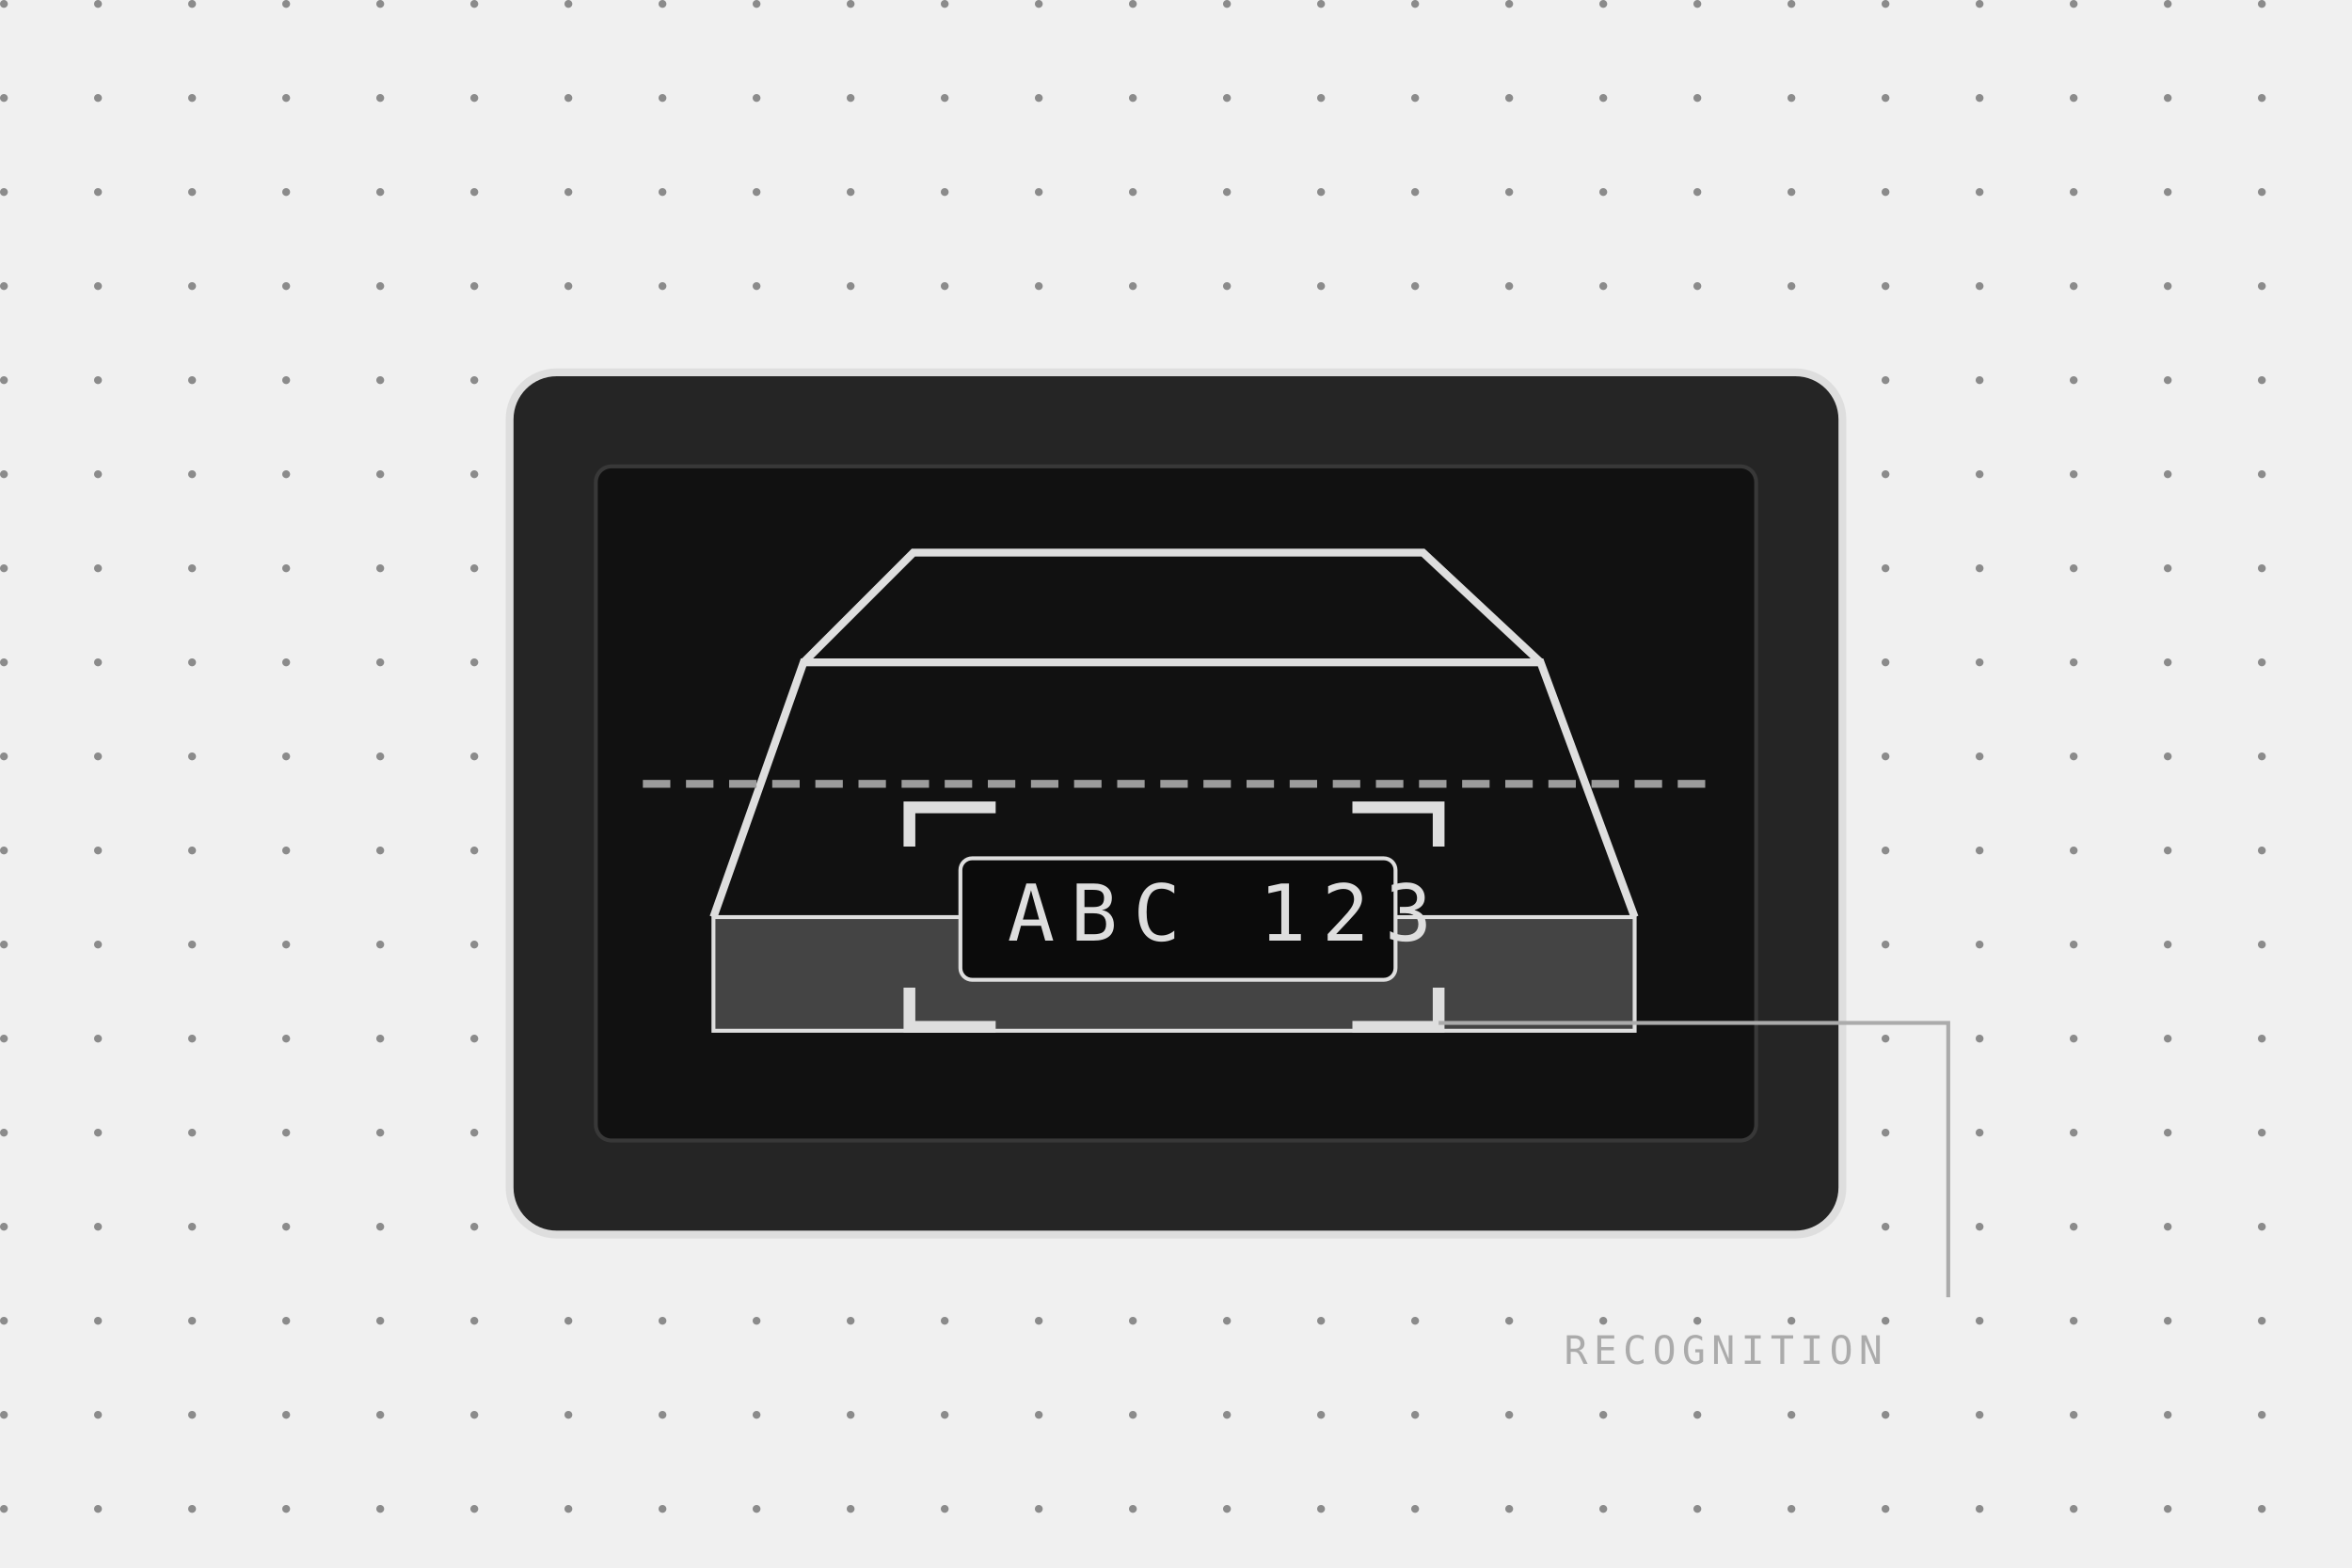
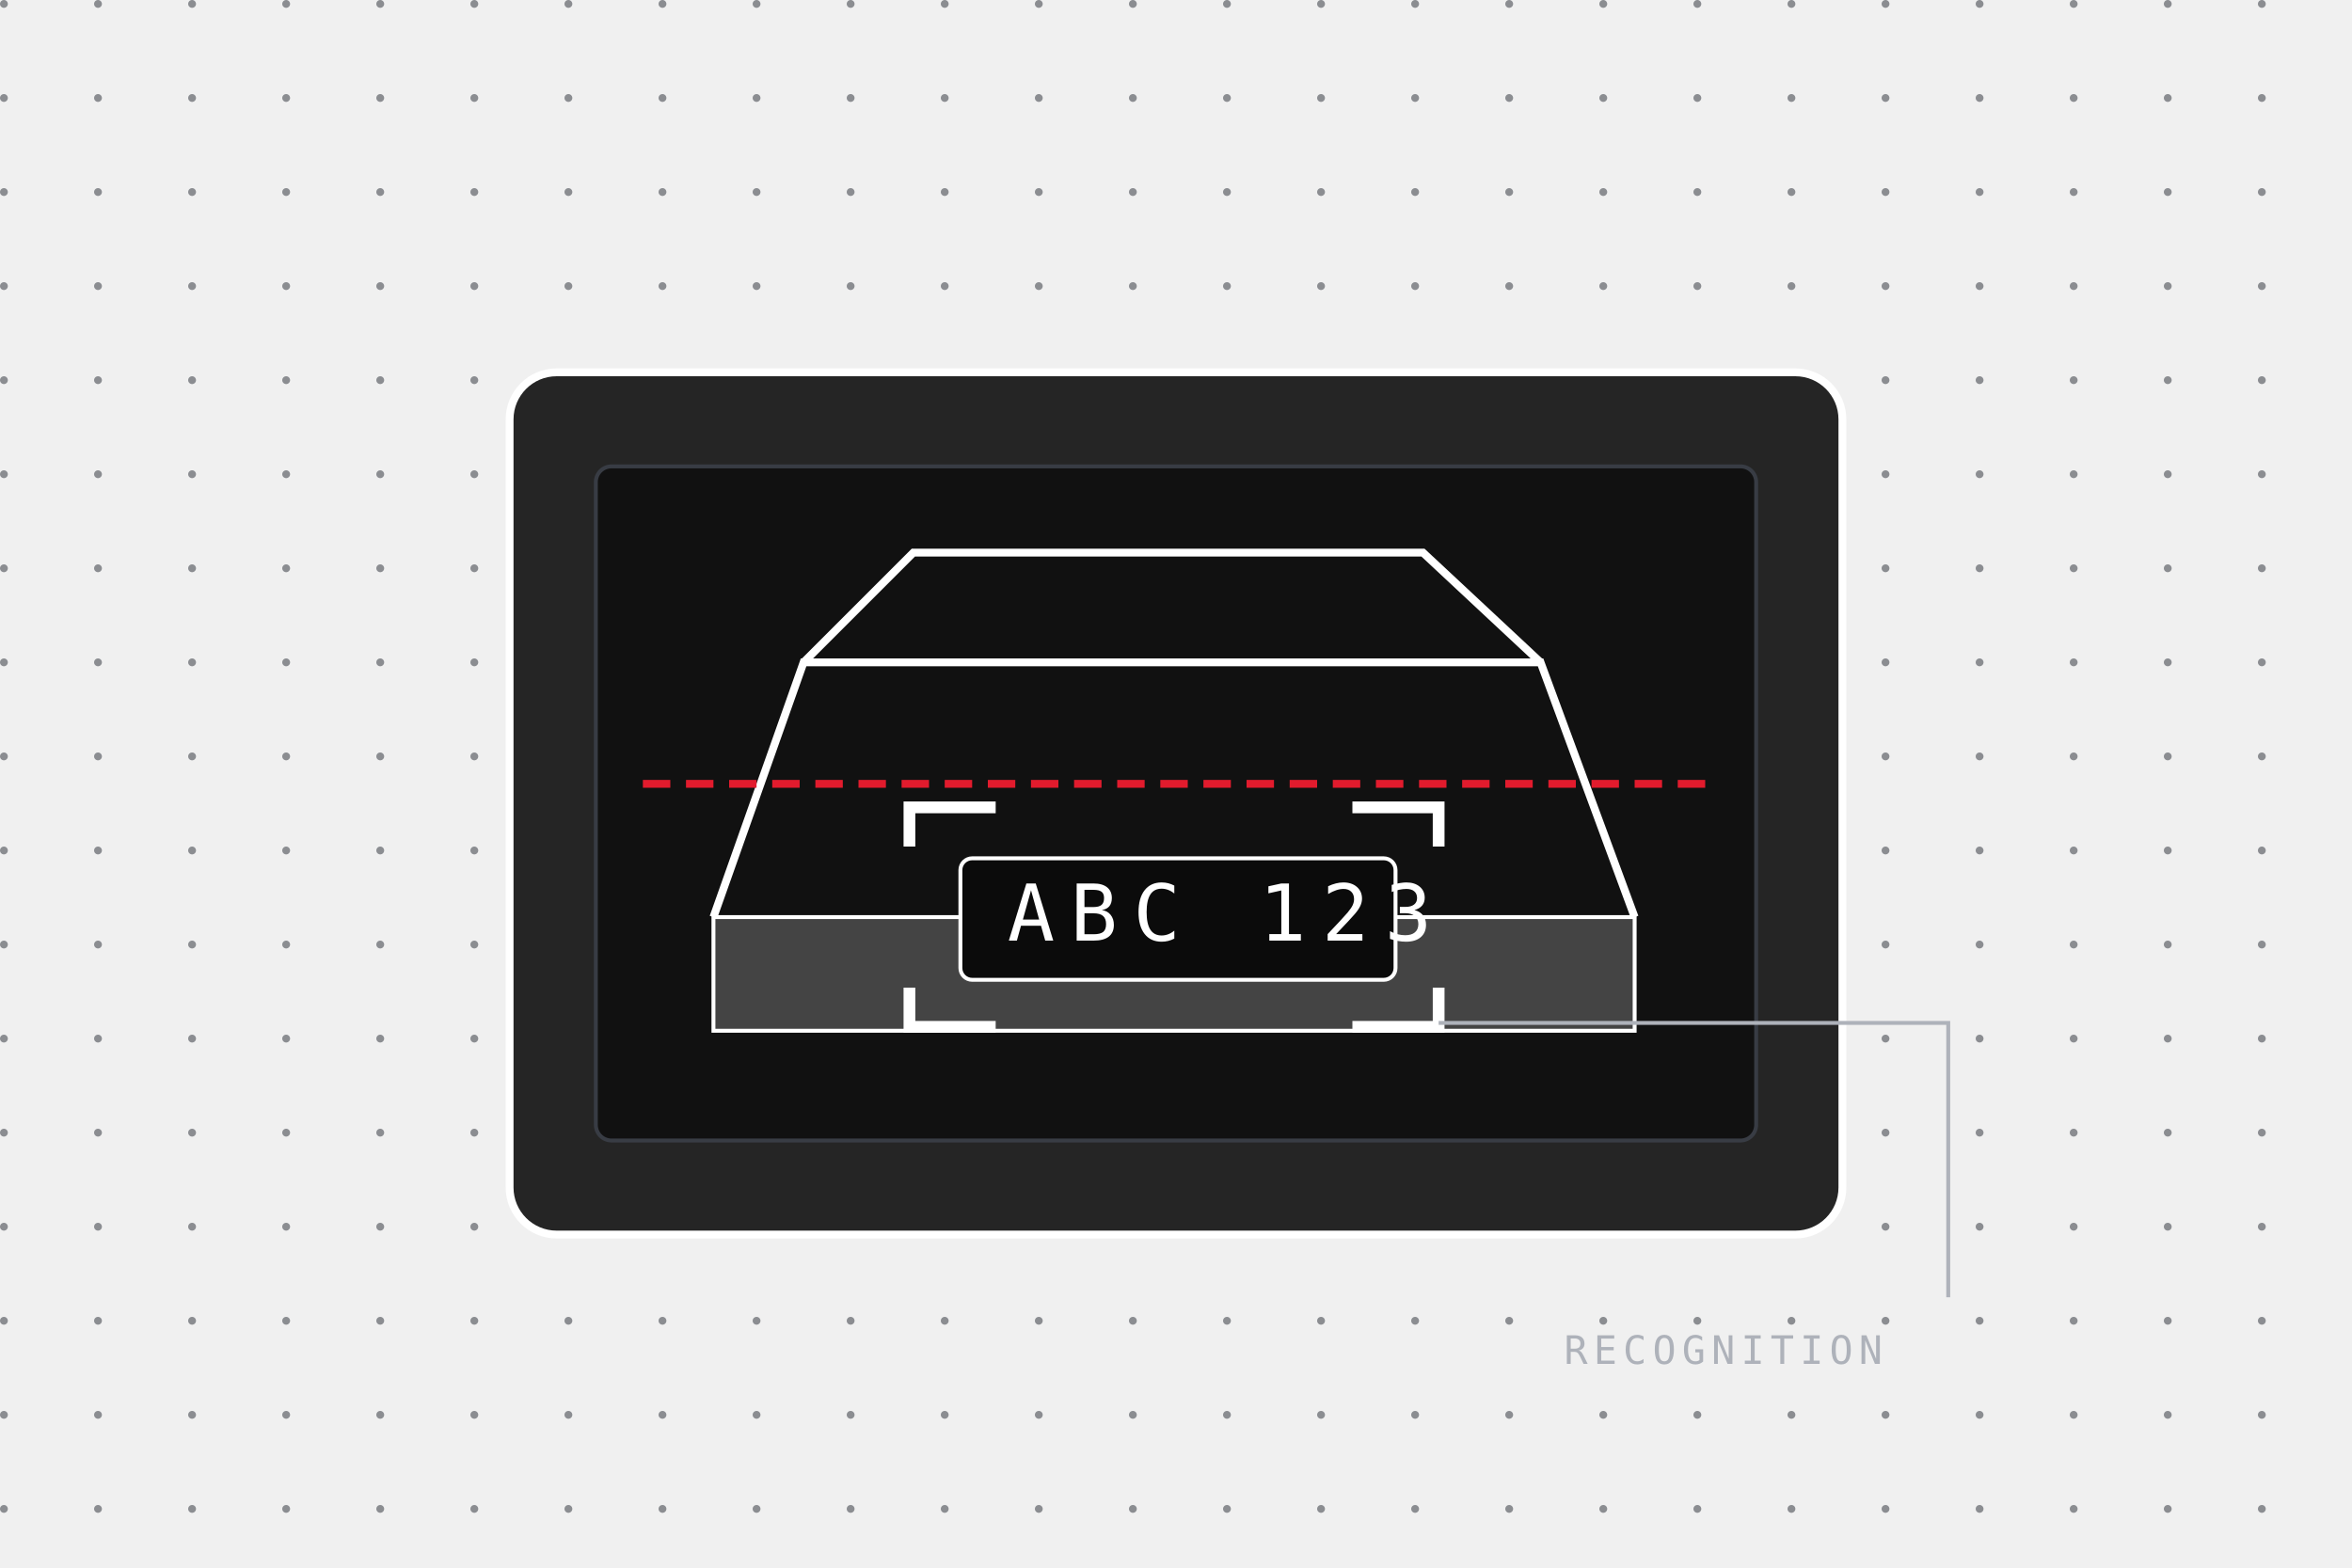
<svg xmlns="http://www.w3.org/2000/svg" viewBox="0 0 600 400" fill="none">
  <defs>
    <pattern id="grid" width="24" height="24" patternUnits="userSpaceOnUse">
-       <circle cx="1" cy="1" r="1" fill="#383838" opacity=".55" />
+       <circle cx="1" cy="1" r="1" fill="#383c44" opacity=".55" />
    </pattern>
    <linearGradient id="wash" x2="1" y2="1">
      <stop stop-color="#151515" />
      <stop offset="1" stop-color="#101010" />
    </linearGradient>
  </defs>
  <rect width="600" height="400" fill="url(#grid)" />
-   <rect x="130" y="95" width="340" height="220" rx="12" fill="#252525" stroke="#dedede" stroke-width="2" />
-   <rect x="152" y="119" width="296" height="172" rx="4" fill="#111111" stroke="#383838" />
-   <path d="m182 234 23-65h188l24 65m-212-65 28-28h130l30 28" stroke="#dedede" stroke-width="2" />
-   <path d="M182 234h235v29H182Z" fill="#444444" stroke="#dedede" />
-   <rect x="245" y="219" width="111" height="31" rx="3" fill="#0b0b0b" stroke="#dedede" />
-   <text x="257" y="240" font-family="monospace" font-size="20" letter-spacing="4" fill="#dedede">ABC 123</text>
-   <path d="M232 216v-10h22m91 0h22v10m0 36v10h-22m-91 0h-22v-10" stroke="#dedede" stroke-width="3" />
-   <path d="M164 200h272" stroke="#9c9c9c" stroke-width="2" stroke-dasharray="7 4" />
-   <path d="M367 261h130v70" stroke="#ababab" />
-   <text x="399" y="348" fill="#ababab" font-family="monospace" font-size="10" letter-spacing="1.5">RECOGNITION</text>
+   <rect x="130" y="95" width="340" height="220" rx="12" fill="#252525" stroke="#ffffff" stroke-width="2" />
+   <rect x="152" y="119" width="296" height="172" rx="4" fill="#111111" stroke="#383c44" />
+   <path d="m182 234 23-65h188l24 65m-212-65 28-28h130l30 28" stroke="#ffffff" stroke-width="2" />
+   <path d="M182 234h235v29H182Z" fill="#444444" stroke="#ffffff" />
+   <rect x="245" y="219" width="111" height="31" rx="3" fill="#0b0b0b" stroke="#ffffff" />
+   <text x="257" y="240" font-family="monospace" font-size="20" letter-spacing="4" fill="#ffffff">ABC 123</text>
+   <path d="M232 216v-10h22m91 0h22v10m0 36v10h-22m-91 0h-22v-10" stroke="#ffffff" stroke-width="3" />
+   <path d="M164 200h272" stroke="#E21B2D" stroke-width="2" stroke-dasharray="7 4" />
+   <path d="M367 261h130v70" stroke="#aeb2ba" />
+   <text x="399" y="348" fill="#aeb2ba" font-family="monospace" font-size="10" letter-spacing="1.5">RECOGNITION</text>
</svg>
